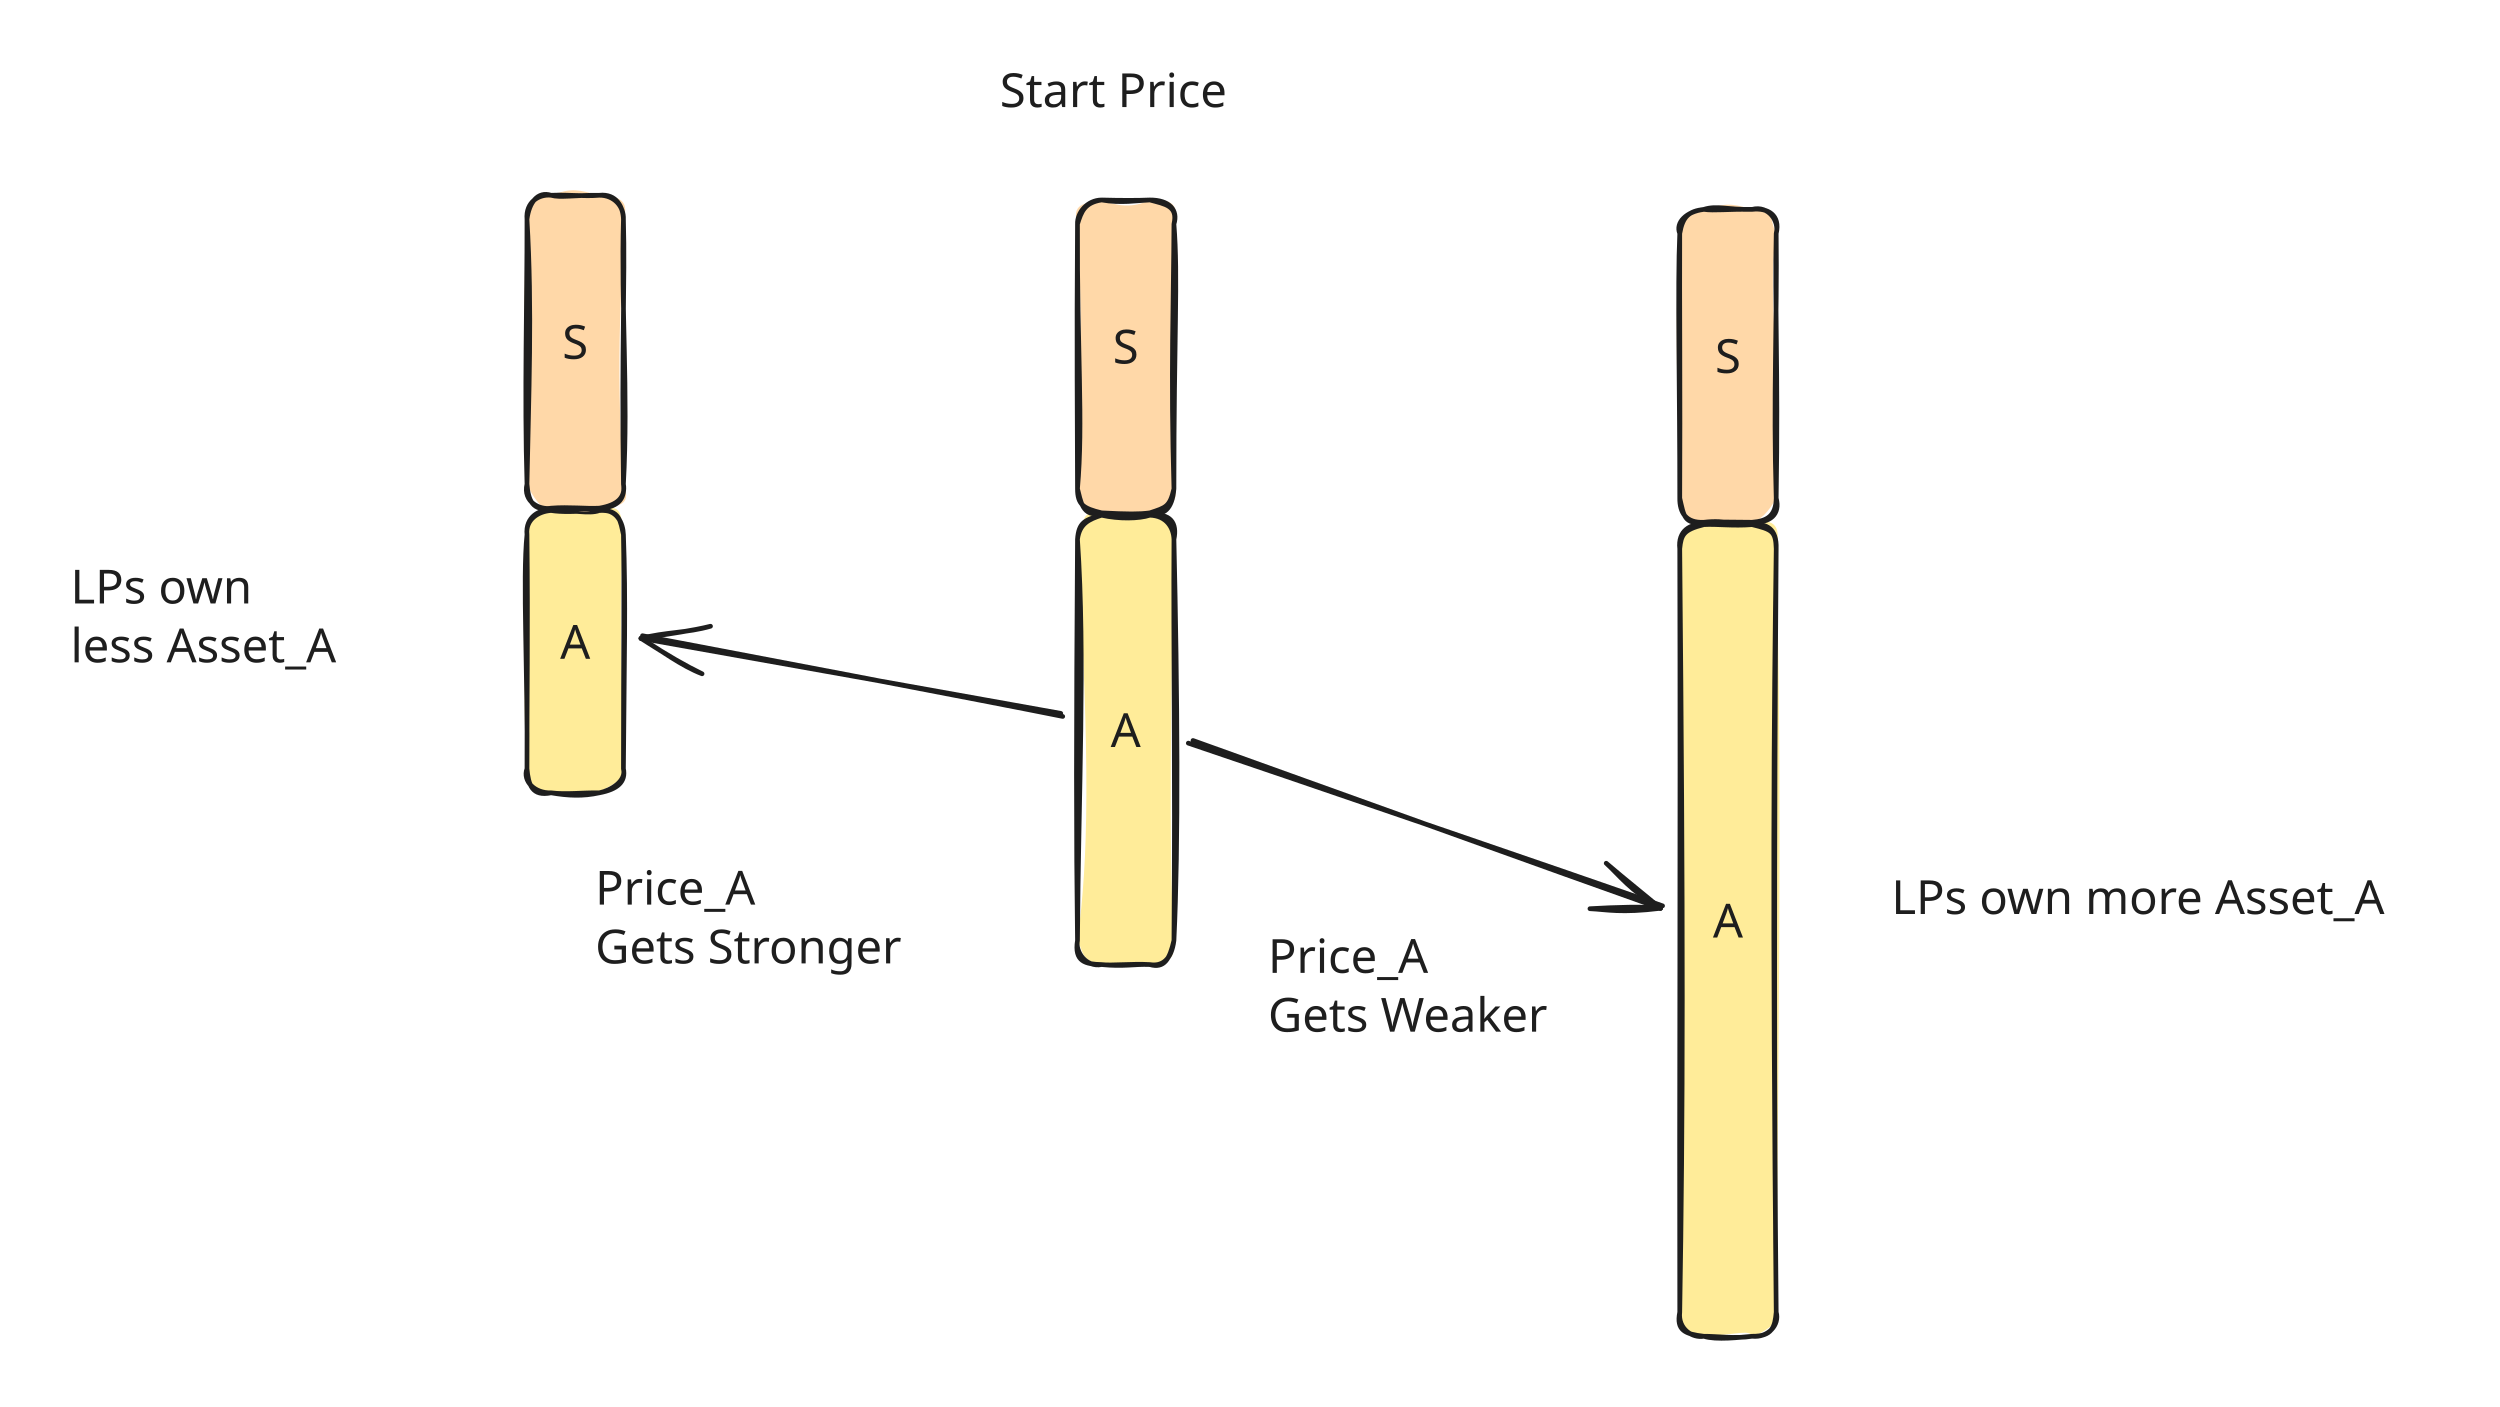
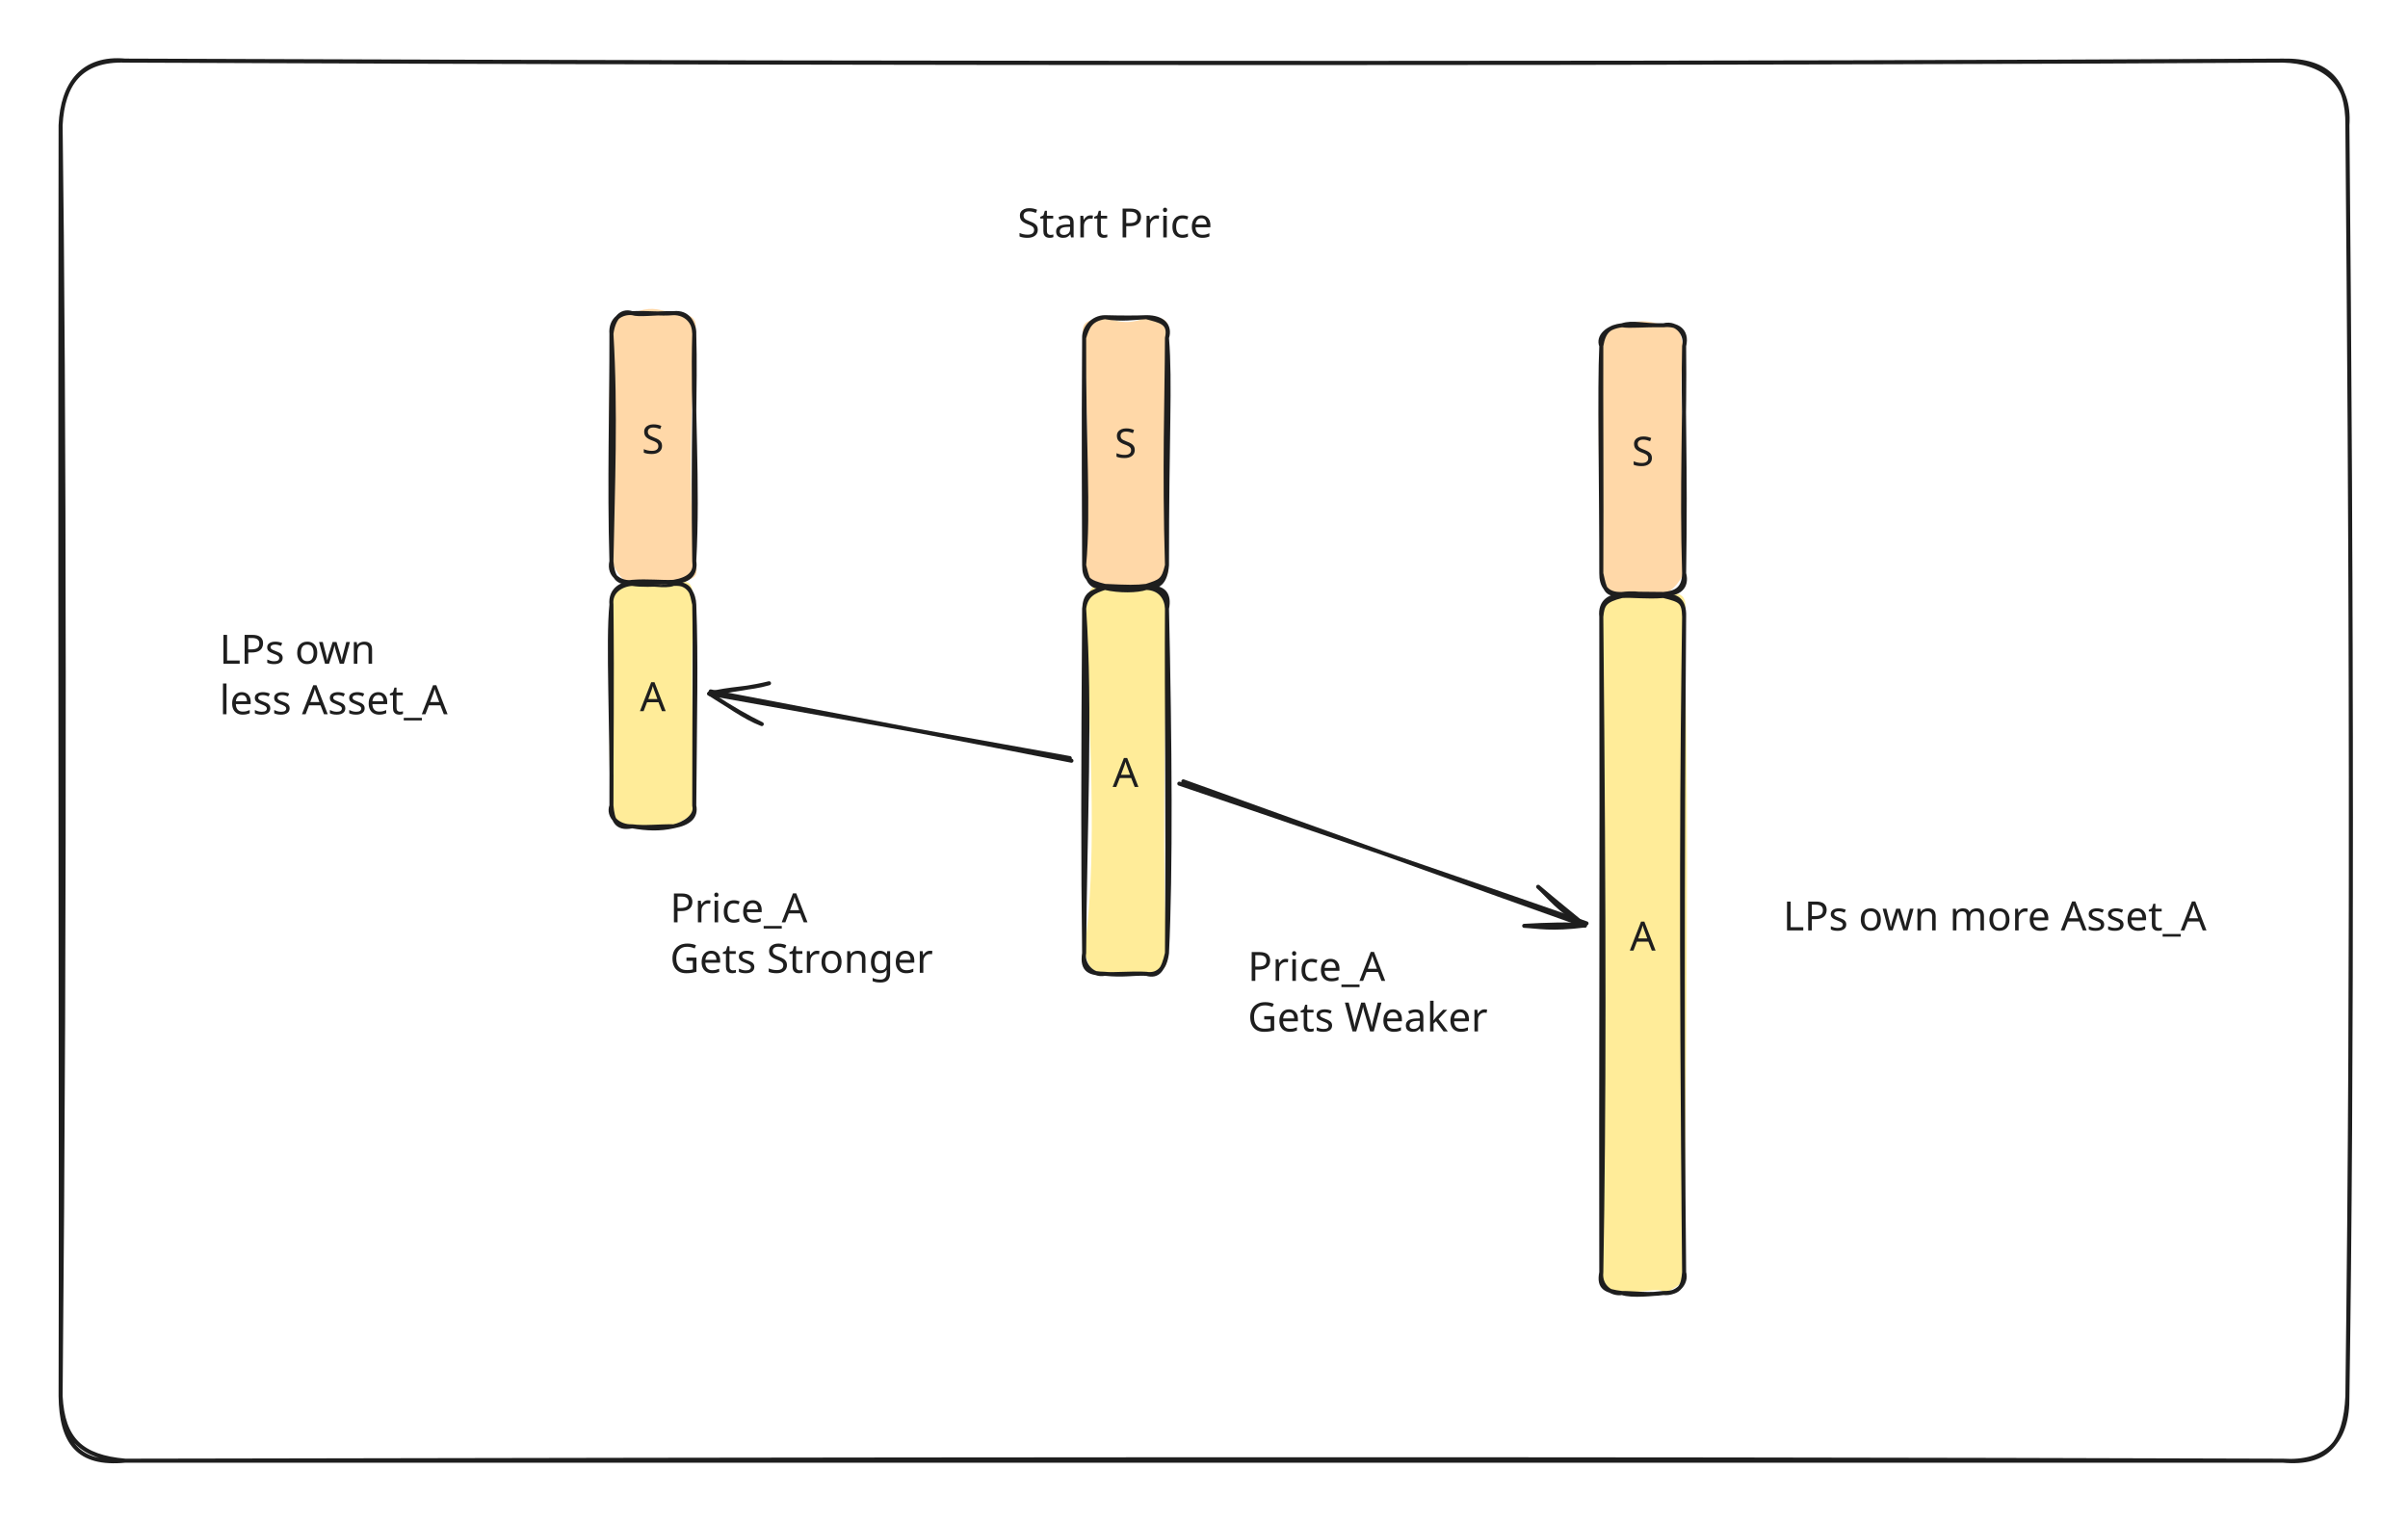
- <svg xmlns="http://www.w3.org/2000/svg" version="1.1" viewBox="0 0 1062.66 598" width="2125.32" height="1196">
+ <svg xmlns="http://www.w3.org/2000/svg" version="1.1" viewBox="0 0 1192 753" width="2384" height="1506">
  
-   eyJ2ZXJzaW9uIjoiMSIsImVuY29kaW5nIjoiYnN0cmluZyIsImNvbXByZXNzZWQiOnRydWUsImVuY29kZWQiOiJ4nOVcXGlX4khcdTAwMTf+7q/gMF+7mdqX/lx1MDAwNiqu7YZCy7xzPJFcdTAwMDSIhFx1MDAwNENYdE7/96lEJWFJXGJcblx1MDAxMt+xz+mGqkrqVtV97nOXsv/ZyeXy3lPPyP/I5Y1xQ7NM3dVG+W9++9Bw+6Zjqy5cdTAwMTR87ztcdTAwMDO3XHUwMDExjGx7Xq//488/tV6v0DK9e8fpXHUwMDE0XHUwMDFhTvflMcMyuobt9dXAv9T3XFzun+DvyESu0fA0u2VcdTAwMTnBXHUwMDAzQVc4XHUwMDE3pnS29cyxg3khoEIygNBkgNnfU9N5hq56m5rVN8JcdTAwMWW/KU9cdTAwMDb35/jkXHUwMDE5n5x656fPfP/8Zvj8XHUwMDE4zto0LaviPVmBVH1HLT7s63uu0zFqpu6133Yg0lx1MDAxZfeU61xmWm3b6Purh5NWp6c1TO8pWFx1MDAwMpi0vmzBj1xc2DJW3zhnXHUwMDA1wqWUlCNOsVxm3+I/j8WsJLuO5bi+JH9Aw/9cdTAwMTPKcq81Oi0lkK2HY5pNoyFlOGb0uj5cdTAwMTJO0zbMVtvzZZWwXHUwMDAwoj84nNpcYrZcdTAwMWNSKlxiJUSwSY8/Ye9IXHUwMDBmTv/vcKNdrWtcdTAwMWP5j9hcdTAwMDPLiu6Wrb/u1puWhHqCX1t+hyvyx+/P6ldUx6b0zDPG3mSpXHUwMDExrcBo0K/+XHUwMDFh1jpP9HZfO209XHUwMDFluqaTn4z7/W3xa19cdTAwMWU+2H3o7Zdardvd8uBcdTAwMDLtXHUwMDFixVx1MDAxYoG16Vne5tdcXNdcdTAwMTmlfe/pXds6r1xm71x1MDAwNrp1YdHHvcNxafgr3XtfP4XbPejp2lx1MDAwYiggR5RDXHUwMDA0OIziyjLtzuxZWE6jXHUwMDEz4mgnXCLwXHUwMDFjfqf2NWomXCLKOVx1MDAwM11cdTAwMDRcYlx1MDAxMFx1MDAxOCNcdFJjd/EpZVx1MDAxYrtcdTAwMTJcdTAwMTRcYlxmsCtcYqeSTmGXMLpcdTAwMTHsQlxcgP6kUlxiSqlcdTAwMDSRU5hgXHUwMDE50TnsXG5AMCCIrVx1MDAwMbtTXHUwMDFkcyBN0ktcbolEK+hlKJVje1x1MDAxNfP5RbemWsta17Seps4wUFi1hcX8VFPRMlu+3uZcdTAwMWJKVMOdUmnPVGQ4XHUwMDE50DV1PUpXXHI1j2bahnuUhmZcdTAwMWPXbJm2Zl3Pi6FWbFx1MDAxY05cZm4hckz3Wt/we4OjSoRjMp3yWExCJJTGXGJE02Py3Fx1MDAxZe+eNqvV9k3vznos7nmjzm3WMZnIp4iIXHUwMDBmYlJcdTAwMTeaSMmnXHUwMDE4L+FTziREMHJcdTAwMWVfgU31vSaqXjSNyrByR4xjXGbvXHUwMDFlru3V2Mm3XHUwMDAyOIqJjbBcdTAwMTOKdywlZVxmMLmCZ7l41dlGgmIn4fNcdTAwMDRcdTAwMTVcdTAwMDArMp52LMFmXHUwMDFjS4hcbpBcdTAwMDbkRDhRyr1cdTAwMDBcdTAwMTdcdTAwMGK4iXPCiJDgP8RNlVxycdNcdTAwMTKTPctNlfVyU1x1MDAxY1x1MDAxOFx047FgJFhiwlx1MDAwME9PS1f68dGTMWrSyzqy6/Vyh1x1MDAxZsvDjIOR4Fx1MDAwNFqCXHUwMDExc/hcdTAwMWU0XHUwMDFh0mhcdTAwMTjNXHUwMDA1aFS+ovBnVSqOXHTkMjyFJDgq44BcdTAwMDWg23VcdTAwMTWV0ZLy8+Doaa6Xu3DNhlx1MDAxMVx1MDAwM0zLaHpcdLD0nF5cdTAwMWMmp4SeXHUwMDAz4KKJN+4mXHUwMDEyXHUwMDEyXHUwMDFmumHIXHUwMDE4gqGftFxmjdV672RQat906869bj85bvNcdTAwMDa2s41GXGIwmoLjNDdG8lx1MDAxYptOumAyXHUwMDA3P6RcdTAwMTRfIFx1MDAxNiHor+BcdTAwMTZcdTAwMWWLcn08PD9cdTAwMWH17+uXg/Fl+SfSLz8hyZLC3WRcdTAwMDKIVSzJu1x1MDAxOFx1MDAwZUf4a1x1MDAwNlGcS4pcdTAwMTim6SG1eDMzXHUwMDBlKcJcdTAwMTKSIZRsXHUwMDA2U+9Lhvg2jlLA1lx1MDAwMLH3XHUwMDEzXHUwMDFjQ/9cdTAwMGa5kCXWf5u5XHUwMDEwgkksyUE/i81cdTAwMDVLXHUwMDFmXHUwMDAxQuOqZFmM8V+tmvk8Ktno5KaWdUwm0Vx1MDAxY6JcdTAwMWZcclx1MDAwMdeZXHUwMDBiQSpcXPSzk1+rtPD4sN+9qpRrXuewg1qj43PLPcIrstOKZuBd7IREbPzFmKAqOpDp2WnxojOOXHUwMDA0xU5cdMmQXHKR03uSISpcdTAwMTZW4SGFa8hcbn5cdTAwMTVu2lQuZInJ3nAuJJmbKJxtfVx1MDAwMySRmFx1MDAwMlxiSXpqqlZxsfFcXFx1MDAwND91u+RekO+1m5o4yzYgKUGJZW8wI8lcdTAwMDbL3lxiLCt7Iz9drFx1MDAxY8zQnfhcbtzkntpPfFxcrcPGnj086nVrXHUwMDE34KT+XHUwMDFmKk9HlWiuXHUwMDAwXHUwMDAwXGJcdTAwMDWCSZJcdTAwMWFji3cz21x1MDAxOKNJXHUwMDExXHUwMDE5QbyQqVx1MDAwMrWKkilEXHUwMDFjbbdcYsB4hKa/bFCWTFxi21xyymLLcoJcdTAwMDBcdTAwMDXLVYjvklxcX45cdTAwMWY6qH1Yxlx1MDAwZj87+5w9XHUwMDBmMp4nSSY+9OE0yTpjMkiAQoR/5etrXHUwMDExX1x1MDAxOVbRlXjeu75cdTAwMDS3uPI01mrnw1x1MDAxNSvU+FOCMlx1MDAxOVx1MDAwYlx1MDAwNSxcdMcgolxyS/lp4aKzXHJcdTAwMDWaXHUwMDE4k23GXHUwMDA1fF+BXHUwMDFhIOqrRCRI3lx1MDAwNjetqJTZXGbKltjsXHJcdTAwMDdlL87qXCJvMdZZpIBcdTAwMTNM6Fxu9enkckYmsShQaONcdTAwMDPvkMuZuVeCn+dqdr+nuUpX5iGIwFx1MDAwMtBFtvdccnRcdTAwMTJKXHUwMDBlXHTnXHUwMDFiYVx1MDAxZrScfdZZU4pspuZ6JdPWTbs1LdjrRfo0V1xmXHUwMDAz9DZcdTAwMDa+lN9V9Mo5YJRcIqJsJqBcdTAwMDSIyLCW1lODWIFcItWnXFx+5WBcdTAwMDCJOZ1bvWHry6VKTvbPSFx1MDAwNVSQJ4U/r3/PTXA6J1x1MDAxNp/yhFx1MDAwMEPzYlla39t1ul3TU/t/4Zi2N7vPwYZcdTAwMTZ9WLdccm1OXHTUsqJ9s/jv+W+cdjXCT7lcdTAwMTAjwZfJ57+/LVx1MDAxY1x1MDAxZNFr/4dHXHUwMDFl2In+u7ptYrONk0BcdTAwMTZCoEK8XHUwMDE1XFzm5MA+k7ZJqc+0bWJcdTAwMWa6xJlomyBcdTAwMGbfXHUwMDFkKdLP2iZcdTAwMDUnNZLhLJqmVZMrXHUwMDFiM03KXHUwMDA2+HeOJFx1MDAxMkRcYkgxY1x1MDAxMXykN1x1MDAwMeksU2LEO22ZIOdcZlx1MDAwMmWakLLilFxuvECqpfbyK1x1MDAxOabvXHUwMDExrVx1MDAwZb5jsqJpilx1MDAwYmEojzVN6ui5gKvUlSq0Mrq/l0533Dq6Prd10jiwSbZNk6A8IZqnocKv91pcdTAwMWbiXHUwMDA1zPyQXekxppCGhzCxWXTen1wiypeCXHUwMDEykW3eevDv2NKwXHUwMDE2uekgJrhXd1fM5f5nXHUwMDFmXHUwMDE4Xj9XM7RONHj5jFx1MDAxYn7LZEhcdTAwMTXWXHUwMDEw/C58Mlx1MDAxNItPqk5cdTAwMDIzgtPj01x1MDAxZFx1MDAxY5yh8tAt6drJw/F4r/jLatJs41OpXFxcdTAwMTI+8cduQMTik4CCRL5cdTAwMDOsXHUwMDE4hOPoXHUwMDFlJ+FcdTAwMTNh7IdcdTAwMTVbxieF8vNcdTAwMTLgb9h4hUZFXHUwMDFkgt3aXHUwMDE2QGOF2ChCOZ5tndzMkFx1MDAxNCqfiaVPXHUwMDAyXl5Vupdl7bRetM5cdTAwMGXYsYar971Rtlx1MDAxMYqJmHFcdTAwMDGnfX1AZkRZXHUwMDEzRDEpMOznXHUwMDAxsZCMXGJcdTAwMTJOk1x1MDAwMFFMKJqKtrZcdTAwMDBQLFlkjzZcctDTi37OXHUwMDE52VxuXHUwMDFillx1MDAxMjxX7Pdccu8urmy1IXwuk2GT8OQk9p6GoExZd0bT15DFoHlccsfeXHUwMDE5vrmrli5u99iBi7J+hVx1MDAxMKKEK4RcdTAwMTR/rFxcXHUwMDE1h06ERIH5XHUwMDBlLvZ/XHUwMDE1QVx1MDAwNWBcdTAwMGJcYnThr5FcdTAwMDFcdTAwMTX/gnX891x1MDAwNFx1MDAxZsAnjN4r/ix8dlx1MDAxZNfYLjpcdTAwMTdLsFLOfuc1gs1rvV7FU/uaf1x1MDAwYvjVQZr66+aE0uSHpjEqJWd4dl4x76PLXGLyLb93fv9cdTAwMGKcXHUwMDEwXHUwMDE2XSJ9
+   eyJ2ZXJzaW9uIjoiMSIsImVuY29kaW5nIjoiYnN0cmluZyIsImNvbXByZXNzZWQiOnRydWUsImVuY29kZWQiOiJ4nOVcXGlX4khcdTAwMTf+7q/gMF+7mdqX/oatuK8otM47x1x1MDAxM0mASEgwhEXn9H+fSlSSXHUwMDAwXHSgROI79jk2qVRSt6ruc5+7XHUwMDE0/rNVKFx1MDAxNL2nnlH8UShcdTAwMWHjhmaZuquNit/89qHh9k3HVrdQcN13XHUwMDA2biPo2fa8Xv/Hn39qvV6pZXr3jtMpNZzuy2OGZXRcctvrq45/qetC4Z/gd2Qg12h4mt2yjOCB4FY4XHUwMDE2pnS69dSxg3EhoEIygNCkg9nfUcN5hq7uNjWrb4R3/KZcIlx1MDAxOdyf4aNnfHTsnVx1MDAxZD/z3bPr4fNjOGrTtKyq92RcdTAwMDVS9Vx1MDAxZDX58F7fc52OUTd1r/22XHUwMDAykfakp1xcZ9Bq20bfnz2ctDo9rWF6T8FcdTAwMTTApPVlXHR+XHUwMDE0wpaxuuKclVxil1JSjjjFMnyL/zxcdTAwMTbTkvx0LMf1JflcdTAwMDNcdTAwMWH+v1CWe63RaSmBbD3s02xcdTAwMWFccinDPqPX+ZFwmLZhttqeL6uEJVx1MDAxMP3B4dBGsOSQUkEoIYJN7vhcdTAwMDP2XHUwMDBl9GD3/1x1MDAwZVx1MDAxN9rVusaB/4g9sKzoatn662q9aUmoJ/i15Xc4I7//7rR+RXUspmeeMfYmU41oXHUwMDA1RoN+7dew3nmiN7vacetx3zWd4qTf72/zX/vy8N7Ph97udqt187MyOEe7RvlaYC0+ytv4mus6o2Xfe3zXts6qw7uBbp1b9HFnf7w9/LXce18/hcs96OnaXHUwMDBiKCBHlENcdTAwMDQ4jOLKMu3O9F5YTqNcdTAwMTPiaCtcIvBcZn5j61x1MDAxYTVcdTAwMTNcdTAwMTHlnIIuXHUwMDAyXHUwMDA0XGKMkVx1MDAwNEtjd/4u5Vx1MDAxYrtcdTAwMTKUXGJcZrArXGKnksawS1x1MDAxOM1cdTAwMDS7XHUwMDEwl6A/qFx1MDAxNIJSKkFkXHUwMDE3JlhGdFx1MDAwNrtcdTAwMDJcdTAwMTBcZlxiYmvAbuzGXGZI0/SSQlwi0Vxuelx1MDAxOUrl2F7VfH7RrVhrReua1lNsXHUwMDBmXHUwMDAzhVVLWC7GmsqW2fL1tthQolx1MDAxYW5MpT1TkeGkQ9fU9ShdNdQ4mmlcdTAwMWLuwTI047hmy7Q162pWXGY1Y2N/YnBLkW261/qGfzfYqlQ4ptMpT8QkREJpjEB0eUye2eOfx81arX3du7NcdTAwMWXLO96oc5N3TKbyKVwi4oOY1IUmluRTjFx1MDAxN/ApZ1x1MDAxMlwiXHUwMDE42Y+vwKb6Tlx1MDAxM9XOm0Z1WL0jxiGGd1x1MDAwZlf2auzkW1x1MDAwMVx1MDAxY8VEJuyEklx1MDAxZEtJXHUwMDE5XHUwMDAzTK7gWc6fdb6RoNhJ+DxBXHUwMDA1wIqM444lyMaxhKhcdTAwMDRpQE6EXHUwMDEzpdxzcDGHmzgnjFxiXHT+Q9xUzYibXHUwMDE2mOxpbqqul5uSwEhcdTAwMThPXHUwMDA0I8FcdTAwMTJcdTAwMTNcdTAwMDb48rR0qVx1MDAxZlx1MDAxZTxcdTAwMTmjJr24RfbtbaXDXHUwMDBm5X7OwUhwXG4twYg5fFx1MDAwZlx1MDAxYVxyaTSM5lx1MDAxYzQqX1H4oypcdTAwMTXHXHUwMDA0clx1MDAxOe5CXHUwMDFhXHUwMDFjlXHAXHUwMDAy0M26ispoSfl5cPQ01yucu2bDSFx1MDAwMKZlNL1cdTAwMTRYek4vXHSTMaFnXHUwMDAwOG/gzN1EQpJDN1xmXHUwMDE5QzD0k1x1MDAxNqGxdts7XHUwMDFhbLevu7fOvW4/OW7zXHUwMDFhtvONRlxiMIrBMc6NkfxG1klcdTAwMTdMZuCHlOJcdTAwMGLEXCJcdTAwMDT9XHUwMDE13MJDUblcdTAwMWRcdTAwMGbPXHUwMDBlRv3724vB+KJygvSLT0iyLOFuMlx1MDAwMcQqluRdXGaHI/w1hSjOJUVcZtPlITV/MXNcdTAwMGUpwlKSIZRkg6n3JUN8XHUwMDFiRylga4DY+1x0jqH/h1xcyFx1MDAwMuu/yVxcXGLBJJHkoJ/F5oItXHUwMDFmXHUwMDAxQuNy27JcdTAwMTjjv1p183m0baOj63reMZlGc4h+NFx1MDAwNFxcZy5cdTAwMDSpcNHPTn6t0sLjw273slqpe539XHUwMDBlao1cdTAwMGXPLPdcdTAwMDCvyE4rmoF3sVx1MDAxM1x1MDAxMonxXHUwMDE3Y4Kq6EAuz07zJ51zJCh2SkmGZERO70mGqFhYhYdcdTAwMTSuISv4Vbgpq1xcyFx1MDAwMpOdcS4knZsonG59XHUwMDAzJJGYXHUwMDAyXGLJ8tRUq+Fy47lcZk50e9s9J9/r13Vxmm9AUoJSy95gSpJcZsveXGIsKnsjP12sXHUwMDFjzNCd+Fxu3ORcdTAwMWXbT3xcXLuFjVx1MDAxZHt40OvWz8HR7X+oPFx1MDAxZFWimVx1MDAwMlx1MDAwMCBcdTAwMTRcYibJ0lx1MDAxOJu/mvnGXHUwMDE4TYvIXGLipVxcXHUwMDE1qFWUTCHiaLNFXHUwMDAwxiM0/WWDsnRC2GxQlliWXHUwMDEzXHUwMDA0KFiuQnxcdTAwMTfk6mL80EHt/Vxufjjp7HL2PMh5niSd+NCH0yTrjMkgXHUwMDAxXG5cdTAwMTH+ka+vRXxcdTAwMTVYQ5fieefqXHUwMDAy3ODq01irn1xyV6xQ409cdMpkXCJcdTAwMTSwJFx1MDAxY4OINizkp7mTzjdcdTAwMTRoakyWjVx1MDAwYvi+XHUwMDAyNUDUV4lIkLxcdG5aUSnzXHUwMDE5lC2w2Vx1MDAxOVx1MDAwN2Uvzuo8bzHRWaSAXHUwMDEzTOhcbvXp9HJGLrEoUGjjXHUwMDAz75DLqbFXgp/nana/p7lKV2YhiMBcdTAwMWPQRZb3XHJ0XHUwMDEySlx1MDAwZVx055mwXHUwMDBmWsw+66wpRVx1MDAxNlNzvW3T1k27XHUwMDE1XHUwMDE37PUg/TJHXGZcdTAwMDP0Nlx1MDAwNr6U31X0yjlglFwiomwmoFx1MDAwNIhIt5bWU51YiVwidU+5/MrBXHUwMDAwXHUwMDEyczoze8PWXHUwMDE3S5We7J+SXG6oIE9cbn9cXP+cm+B0RixcdTAwMWXzhFx1MDAwMEOzYlla3/vpdLump9b/3DFtb3qdg1x1MDAwNS37sG5cdTAwMWLajFx1MDAxMqhpRe9N47/nvzHuaoSfXG4hRoKLyee/v83tXHUwMDFk0Wv/h0dcdTAwMWXYiv6/um1i042TQFx1MDAxNkKgQrxcdTAwMTVcXOb0wD6XtkmpT9w2sVx1MDAwZlx1MDAxZOJMtU2Qh++OXHUwMDE06adtk4KT6slwXHUwMDFlTdOqyZXMTJOyXHUwMDAx/pkjiVx1MDAwNFx1MDAxMVx1MDAwMlLMWFx1MDAwNFx1MDAxZsubgOUsU2rEXHUwMDFit0yQc1x1MDAwNoEyTUhZcUpcdTAwMDWeI9VCe/mVXGbT94hWXHUwMDA315isaJqSQlx1MDAxOMpcdTAwMTNNk9p6LuAqdaUqrY7u76XTXHUwMDFkt1x1MDAwZa7ObJ009mySb9MkKE+J5mmo8Os91od4XHQzP2RXeowppOEmTGxcdTAwMTad9aeI8qWgRGSTp1x1MDAxZfwztjSsRWZcdTAwMWTEXHUwMDA05+ruyoXC/+w9w+tcdTAwMTfqhtaJXHUwMDA2L59xwm+RXGZLhTVcdTAwMDS/XHUwMDBin1xmJeKTqp3AjODl8elcdTAwMGX2TlFl6G7r2tHD4Xin/Mtq0nzjU6lcXFx1MDAxYT7xx05AJOKTgJJEvlx1MDAwM6xcdTAwMTiE4+hcdTAwMWGn4Vx1MDAxM2Hsh1x1MDAxNVx1MDAxYsYnhfLzXHUwMDEy4G/YeIVGVW2C3dpcdTAwMTRAXHUwMDEzhchcdTAwMTShXHUwMDFjT7dOTmZIXG6Vz8SWT1x1MDAwMl5cXFa7XHUwMDE3XHUwMDE17fi2bJ3usUNcctfue6N8I1x1MDAxNFx1MDAxMzHlXHUwMDAyxn19QKZEWVx1MDAxM0QxKTHs51x1MDAwMbGQjFxiXHUwMDEyXHUwMDBlk1x1MDAwMlFMKIpFW1x1MDAxYlx1MDAwMCiWLLJGWVx1MDAwM/T4vF9wRrbChqVcdTAwMDQvlPt9w7tLKltlhM9FMmRcdE9OXHUwMDEyz2lcYsqUdWd0+Vx1MDAxYbJcdTAwMTg0r+DYO8XXd7Xt85tcdTAwMWS256K8XHUwMDFmIYQo5VxiIcVcdTAwMWYrVyWhXHUwMDEzIVFivoOL/a9cIqhcdTAwMDBsXHUwMDBlgc79XHUwMDFhXHUwMDE5UPEvWMefJ/hcdTAwMDA+YfRcXPFn4bPruMZm0TlfgszryTTxYKPwM6JErECfvf1D53n35G5356Z9ObL3mlx1MDAxZT85zDc+XHUwMDExkyVcdTAwMDH8b3hRKqifqYhcdTAwMDFU6eNHXHUwMDAwmp4qg3jOwVx1MDAwZSZnyshSXHUwMDEyxrCgayievauKnIRWXHUwMDAxMEdQRaQroPVFUbdeUy1FrdereuqVXHUwMDEz0dTUTP1cdTAwMTXF4WuKQ9NcdTAwMThtp6/v1utcdTAwMWN8NTOCuf7e+v0vmHy/eCJ9
  <defs>
    <style class="style-fonts">
      @font-face {
        font-family: "Virgil";
        src: url("https://unpkg.com/@excalidraw/excalidraw@undefined/dist/excalidraw-assets/Virgil.woff2");
      }
      @font-face {
        font-family: "Cascadia";
        src: url("https://unpkg.com/@excalidraw/excalidraw@undefined/dist/excalidraw-assets/Cascadia.woff2");
      }
      @font-face {
        font-family: "Assistant";
        src: url("https://unpkg.com/@excalidraw/excalidraw@undefined/dist/excalidraw-assets/Assistant-Regular.woff2");
      }
    </style>
  </defs>
-   <rect x="0" y="0" width="1062.66" height="598" fill="transparent" />
-   <g stroke-linecap="round" transform="translate(458 219) rotate(0 20.5 95.5)">
+   <rect x="0" y="0" width="1192" height="753" fill="transparent" />
+   <g stroke-linecap="round" transform="translate(536.67 291) rotate(0 20.5 95.5)">
    <path d="M10.25 0 C14.1 -1.58, 21.98 2.53, 30.75 0 C37.95 3.37, 41.49 2.99, 41 10.25 C39.89 73.35, 38.59 143.69, 41 180.75 C40.88 188.93, 40.73 188.74, 30.75 191 C22.59 190.31, 22.46 192.88, 10.25 191 C1.28 189.44, 2.72 185.68, 0 180.75 C4.69 145.36, 5.39 107.95, 0 10.25 C3.58 4.81, 0.21 -3.4, 10.25 0" stroke="none" stroke-width="0" fill="#ffec99" />
    <path d="M10.25 0 C17.57 1.67, 26.22 1.51, 30.75 0 M10.25 0 C17.23 -0.78, 22.94 -0.07, 30.75 0 M30.75 0 C37.81 0.21, 40.81 5.22, 41 10.25 M30.75 0 C39.65 -1.06, 42.45 3.36, 41 10.25 M41 10.25 C42.5 76.57, 42.97 140.13, 41 180.75 M41 10.25 C40.72 56.76, 41.6 104.32, 41 180.75 M41 180.75 C39.19 188.67, 36.91 192.79, 30.75 191 M41 180.75 C39.94 189.17, 35.83 191.84, 30.75 191 M30.75 191 C23.92 190.73, 19.75 191.95, 10.25 191 M30.75 191 C23.28 190.55, 14.34 191.54, 10.25 191 M10.25 191 C3.71 192.26, -1 185.7, 0 180.75 M10.25 191 C3.44 190.84, -1.46 189.88, 0 180.75 M0 180.75 C0.39 118.49, 3.4 60.31, 0 10.25 M0 180.75 C-0.59 136.13, -0.56 94.14, 0 10.25 M0 10.25 C0.52 2.93, 3.23 1.98, 10.25 0 M0 10.25 C0.85 3.49, 5.01 1.7, 10.25 0" stroke="#1e1e1e" stroke-width="2" fill="none" />
  </g>
-   <g transform="translate(471.94 302) rotate(0 6.56 12.5)">
+   <g transform="translate(550.61 374) rotate(0 6.56 12.5)">
    <text x="6.56" y="0" font-family="Virgil, Segoe UI Emoji" font-size="20px" fill="#1e1e1e" text-anchor="middle" style="white-space: pre;" direction="ltr" dominant-baseline="text-before-edge">A</text>
  </g>
-   <g stroke-linecap="round" transform="translate(458 85) rotate(0 20.5 66.5)">
+   <g stroke-linecap="round" transform="translate(536.67 157) rotate(0 20.5 66.5)">
    <path d="M10.25 0 C17.03 2.75, 23.61 3.52, 30.75 0 C38.07 -0.42, 44.06 0.65, 41 10.25 C41.65 49.69, 41.58 86.09, 41 122.75 C44.15 127.32, 36.65 134.23, 30.75 133 C28.1 134.92, 17.41 131.38, 10.25 133 C6.14 131.1, -3.28 127.46, 0 122.75 C1.97 82.28, 1.96 46.38, 0 10.25 C-3.2 0.01, 5.83 1.72, 10.25 0" stroke="none" stroke-width="0" fill="#ffd8a8" />
    <path d="M10.25 0 C18.62 1.46, 25.17 0.22, 30.75 0 M10.25 0 C18.44 0.22, 25.72 0.23, 30.75 0 M30.75 0 C37.39 1.8, 42.8 2.49, 41 10.25 M30.75 0 C39.03 -0.06, 42.89 4.28, 41 10.25 M41 10.25 C42.81 33.29, 40.97 57.31, 41 122.75 M41 10.25 C40.87 42.25, 39.57 73.76, 41 122.75 M41 122.75 C40.32 131.38, 36.66 134.38, 30.75 133 M41 122.75 C39.24 130.42, 37.65 130.73, 30.75 133 M30.75 133 C26.77 134, 21.92 134.27, 10.25 133 M30.75 133 C25.94 133.62, 21.45 133.57, 10.25 133 M10.25 133 C2.41 131.11, 0.02 129.45, 0 122.75 M10.25 133 C1.95 135.3, 1.3 127.48, 0 122.75 M0 122.75 C2.5 94.33, -0.22 65.07, 0 10.25 M0 122.75 C-0.05 94, -0.38 63.64, 0 10.25 M0 10.25 C-0.19 5.4, 4.16 0.07, 10.25 0 M0 10.25 C1.59 5.12, 2.94 1.11, 10.25 0" stroke="#1e1e1e" stroke-width="2" fill="none" />
  </g>
-   <g transform="translate(472.42 139) rotate(0 6.08 12.5)">
+   <g transform="translate(551.09 211) rotate(0 6.08 12.5)">
    <text x="6.08" y="0" font-family="Virgil, Segoe UI Emoji" font-size="20px" fill="#1e1e1e" text-anchor="middle" style="white-space: pre;" direction="ltr" dominant-baseline="text-before-edge">S</text>
  </g>
-   <g transform="translate(425 30) rotate(0 56.94 12.5)">
+   <g transform="translate(503.67 102) rotate(0 56.94 12.5)">
    <text x="0" y="0" font-family="Virgil, Segoe UI Emoji" font-size="20px" fill="#1e1e1e" text-anchor="start" style="white-space: pre;" direction="ltr" dominant-baseline="text-before-edge">Start Price</text>
  </g>
-   <g stroke-linecap="round" transform="translate(714 223) rotate(0 20.5 172.5)">
+   <g stroke-linecap="round" transform="translate(792.67 295) rotate(0 20.5 172.5)">
    <path d="M10.25 0 C18.59 -1.83, 24.94 -2.16, 30.75 0 C39.06 -3.27, 43.5 -0.16, 41 10.25 C43.02 87.47, 42.75 158.89, 41 334.75 C43.96 338.63, 34.19 344.27, 30.75 345 C29.81 342.08, 24.65 344.18, 10.25 345 C1.21 344.04, 0.68 342.18, 0 334.75 C0.26 213.89, -1.03 96.6, 0 10.25 C-1.17 1.96, 1.67 0.81, 10.25 0" stroke="none" stroke-width="0" fill="#ffec99" />
    <path d="M10.25 0 C13.46 -0.73, 20.36 -1.74, 30.75 0 M10.25 0 C16.01 -0.33, 22.42 0.66, 30.75 0 M30.75 0 C36.76 -0.52, 41.32 1.57, 41 10.25 M30.75 0 C39.19 2.11, 40.78 2.67, 41 10.25 M41 10.25 C40.09 133.42, 40.17 259.12, 41 334.75 M41 10.25 C39.99 83.87, 39.33 158.91, 41 334.75 M41 334.75 C42.57 340.19, 37.49 345.73, 30.75 345 M41 334.75 C40.45 341, 39.39 345.08, 30.75 345 M30.75 345 C25.85 345.43, 15.37 346.71, 10.25 345 M30.75 345 C23.69 346.13, 15.53 344.93, 10.25 345 M10.25 345 C2.26 344.06, -1.56 342.55, 0 334.75 M10.25 345 C5.46 345.88, -0.8 341.98, 0 334.75 M0 334.75 C-0.23 239.69, 0.34 142.51, 0 10.25 M0 334.75 C1.41 252.03, 1.49 169.85, 0 10.25 M0 10.25 C-0.89 2.53, 4.68 -0.5, 10.25 0 M0 10.25 C0.6 4.31, 1.51 2.19, 10.25 0" stroke="#1e1e1e" stroke-width="2" fill="none" />
  </g>
-   <g transform="translate(727.94 383) rotate(0 6.56 12.5)">
+   <g transform="translate(806.61 455) rotate(0 6.56 12.5)">
    <text x="6.56" y="0" font-family="Virgil, Segoe UI Emoji" font-size="20px" fill="#1e1e1e" text-anchor="middle" style="white-space: pre;" direction="ltr" dominant-baseline="text-before-edge">A</text>
  </g>
-   <g stroke-linecap="round" transform="translate(714 89) rotate(0 20.5 66.5)">
+   <g stroke-linecap="round" transform="translate(792.67 161) rotate(0 20.5 66.5)">
    <path d="M10.25 0 C18.41 -2.21, 21.09 -3.06, 30.75 0 C40.08 -3.58, 38.49 6.6, 41 10.25 C37.1 34.83, 42.69 58.97, 41 122.75 C37.61 128.85, 34.29 132.05, 30.75 133 C28.26 132.12, 18.65 131.76, 10.25 133 C4.1 133.6, 2.46 130.69, 0 122.75 C-0.92 83.69, -2.39 40.33, 0 10.25 C-1.74 4.23, 4.36 0, 10.25 0" stroke="none" stroke-width="0" fill="#ffd8a8" />
    <path d="M10.25 0 C16.03 -1.79, 20.05 0.23, 30.75 0 M10.25 0 C14.71 0.64, 20.15 -0.17, 30.75 0 M30.75 0 C37.91 -1.85, 42.39 5.25, 41 10.25 M30.75 0 C37.36 -0.75, 42.88 2.34, 41 10.25 M41 10.25 C41.45 46.95, 39.69 79.61, 41 122.75 M41 10.25 C40.29 39.63, 41.91 67.1, 41 122.75 M41 122.75 C40.9 130.31, 37.11 132.49, 30.75 133 M41 122.75 C42.81 129.67, 38.4 133.33, 30.75 133 M30.75 133 C23.2 134.78, 20.37 131.78, 10.25 133 M30.75 133 C23.24 132.98, 14.87 132.73, 10.25 133 M10.25 133 C1.86 133.97, 1.77 130.35, 0 122.75 M10.25 133 C2.62 133.39, -0.07 128.85, 0 122.75 M0 122.75 C0.23 80.72, -0.14 36.11, 0 10.25 M0 122.75 C0.05 77.94, -1.03 32.53, 0 10.25 M0 10.25 C1.26 2.92, 3.94 0.77, 10.25 0 M0 10.25 C-1.9 5.61, 2.81 0.89, 10.25 0" stroke="#1e1e1e" stroke-width="2" fill="none" />
  </g>
-   <g transform="translate(728.42 143) rotate(0 6.08 12.5)">
+   <g transform="translate(807.09 215) rotate(0 6.08 12.5)">
    <text x="6.08" y="0" font-family="Virgil, Segoe UI Emoji" font-size="20px" fill="#1e1e1e" text-anchor="middle" style="white-space: pre;" direction="ltr" dominant-baseline="text-before-edge">S</text>
  </g>
-   <g stroke-linecap="round" transform="translate(224 217) rotate(0 20.5 60)">
+   <g stroke-linecap="round" transform="translate(302.67 289) rotate(0 20.5 60)">
    <path d="M10.25 0 C14.34 0.02, 24.15 -0.06, 30.75 0 C40.33 -3.27, 39.87 1.1, 41 10.25 C38.86 37.52, 40.35 67.5, 41 109.75 C41.43 115.82, 34.21 116.85, 30.75 120 C22.21 120.14, 14.42 123.16, 10.25 120 C0.51 123.29, 2.78 115.78, 0 109.75 C-2.59 74.34, 0.85 33.16, 0 10.25 C-1.16 2.31, 3.09 0.38, 10.25 0" stroke="none" stroke-width="0" fill="#ffec99" />
    <path d="M10.25 0 C18.95 -0.45, 26.34 1.67, 30.75 0 M10.25 0 C14.58 0.66, 19.55 0.58, 30.75 0 M30.75 0 C39.57 -0.48, 39.7 4.71, 41 10.25 M30.75 0 C38.25 -0.94, 40.86 5.48, 41 10.25 M41 10.25 C42.06 37.88, 41.32 63.84, 41 109.75 M41 10.25 C41.42 33.19, 41.01 57.55, 41 109.75 M41 109.75 C42.35 114.95, 35.68 119, 30.75 120 M41 109.75 C42.11 115.24, 38.6 118.52, 30.75 120 M30.75 120 C23.76 121.54, 17.56 121.25, 10.25 120 M30.75 120 C23.76 119.86, 16.59 120.81, 10.25 120 M10.25 120 C3.39 120.29, -1.97 115.02, 0 109.75 M10.25 120 C2.13 121.67, 0.63 116.62, 0 109.75 M0 109.75 C0.42 70.63, -1.93 28.81, 0 10.25 M0 109.75 C-0.06 81.23, 0.46 51.52, 0 10.25 M0 10.25 C-0.73 3.69, 5.06 0.29, 10.25 0 M0 10.25 C-0.75 2.6, 5.59 -0.63, 10.25 0" stroke="#1e1e1e" stroke-width="2" fill="none" />
  </g>
-   <g transform="translate(237.94 264.5) rotate(0 6.56 12.5)">
+   <g transform="translate(316.61 336.5) rotate(0 6.56 12.5)">
    <text x="6.56" y="0" font-family="Virgil, Segoe UI Emoji" font-size="20px" fill="#1e1e1e" text-anchor="middle" style="white-space: pre;" direction="ltr" dominant-baseline="text-before-edge">A</text>
  </g>
-   <g stroke-linecap="round" transform="translate(224 83) rotate(0 20.5 66.5)">
+   <g stroke-linecap="round" transform="translate(302.67 155) rotate(0 20.5 66.5)">
    <path d="M10.25 0 C19.26 -3.28, 21.65 -2.33, 30.75 0 C37.27 0.31, 44.09 1.12, 41 10.25 C40.98 37.85, 37.17 63.82, 41 122.75 C44.06 130.55, 41.15 132.35, 30.75 133 C21.82 136.58, 21.49 132.48, 10.25 133 C6.67 134.72, 2.22 127.85, 0 122.75 C-2.12 77.15, -1.29 34.14, 0 10.25 C0.31 2.72, 6.82 -1.32, 10.25 0" stroke="none" stroke-width="0" fill="#ffd8a8" />
    <path d="M10.25 0 C14.09 1.12, 19.71 -0.08, 30.75 0 M10.25 0 C18.36 -0.32, 23.84 0.57, 30.75 0 M30.75 0 C38.17 -0.81, 40.88 5.21, 41 10.25 M30.75 0 C36.96 -0.1, 41.26 4.69, 41 10.25 M41 10.25 C39.93 46.63, 43.1 84.21, 41 122.75 M41 10.25 C41.76 36.74, 40.13 64.36, 41 122.75 M41 122.75 C41.96 128.42, 38.47 131.71, 30.75 133 M41 122.75 C41.68 127.86, 39.83 132.73, 30.75 133 M30.75 133 C24.17 133.73, 15.63 133.37, 10.25 133 M30.75 133 C24.86 133.31, 18 132.38, 10.25 133 M10.25 133 C2.29 134.45, 0.55 129.61, 0 122.75 M10.25 133 C5.7 133.88, -1.84 130.51, 0 122.75 M0 122.75 C0.69 85.89, 2.29 48.47, 0 10.25 M0 122.75 C-1.13 84.49, 0.06 46.1, 0 10.25 M0 10.25 C-0.65 2.71, 5.3 -0.55, 10.25 0 M0 10.25 C0.9 3.07, 4.52 -1.83, 10.25 0" stroke="#1e1e1e" stroke-width="2" fill="none" />
  </g>
-   <g transform="translate(238.42 137) rotate(0 6.08 12.5)">
+   <g transform="translate(317.09 209) rotate(0 6.08 12.5)">
    <text x="6.08" y="0" font-family="Virgil, Segoe UI Emoji" font-size="20px" fill="#1e1e1e" text-anchor="middle" style="white-space: pre;" direction="ltr" dominant-baseline="text-before-edge">S</text>
  </g>
  <g stroke-linecap="round">
-     <g transform="translate(505.52 316) rotate(0 100.5 35)">
+     <g transform="translate(584.19 388) rotate(0 100.5 35)">
      <path d="M-0.41 -0.12 C33.23 11.21, 167.41 57.16, 201.17 69.04 M1.58 -1.24 C35.14 10.75, 166.91 58.3, 200.31 70.08" stroke="#1e1e1e" stroke-width="2" fill="none" />
    </g>
-     <g transform="translate(505.52 316) rotate(0 100.5 35)">
+     <g transform="translate(584.19 388) rotate(0 100.5 35)">
      <path d="M170.31 70.26 C177.46 70.6, 183.43 72.18, 200.31 70.08 M170.31 70.26 C181.4 69.64, 193.27 69.22, 200.31 70.08" stroke="#1e1e1e" stroke-width="2" fill="none" />
    </g>
-     <g transform="translate(505.52 316) rotate(0 100.5 35)">
+     <g transform="translate(584.19 388) rotate(0 100.5 35)">
      <path d="M177.22 50.93 C182.83 55.99, 187.11 62.31, 200.31 70.08 M177.22 50.93 C185.43 57.96, 194.56 65.2, 200.31 70.08" stroke="#1e1e1e" stroke-width="2" fill="none" />
    </g>
  </g>
  <mask />
  <g stroke-linecap="round">
-     <g transform="translate(450.52 305) rotate(0 -89 -17)">
+     <g transform="translate(529.19 377) rotate(0 -89 -17)">
      <path d="M1.2 -0.47 C-28.39 -6.46, -147.45 -29.1, -177.42 -34.77 M0.37 -1.77 C-29.34 -7.11, -148.05 -28.36, -178.06 -33.64" stroke="#1e1e1e" stroke-width="2" fill="none" />
    </g>
-     <g transform="translate(450.52 305) rotate(0 -89 -17)">
+     <g transform="translate(529.19 377) rotate(0 -89 -17)">
      <path d="M-148.51 -38.81 C-158.36 -35.94, -167.97 -36.35, -178.06 -33.64 M-148.51 -38.81 C-156.31 -36.87, -164.68 -35.83, -178.06 -33.64" stroke="#1e1e1e" stroke-width="2" fill="none" />
    </g>
-     <g transform="translate(450.52 305) rotate(0 -89 -17)">
+     <g transform="translate(529.19 377) rotate(0 -89 -17)">
      <path d="M-152.1 -18.6 C-161.04 -22.01, -169.54 -28.64, -178.06 -33.64 M-152.1 -18.6 C-158.95 -21.93, -166.38 -26.13, -178.06 -33.64" stroke="#1e1e1e" stroke-width="2" fill="none" />
    </g>
  </g>
  <mask />
-   <g transform="translate(539 398) rotate(0 63.68 25)">
+   <g transform="translate(617.67 470) rotate(0 63.68 25)">
    <text x="0" y="0" font-family="Virgil, Segoe UI Emoji" font-size="20px" fill="#1e1e1e" text-anchor="start" style="white-space: pre;" direction="ltr" dominant-baseline="text-before-edge">Price_A  </text>
    <text x="0" y="25" font-family="Virgil, Segoe UI Emoji" font-size="20px" fill="#1e1e1e" text-anchor="start" style="white-space: pre;" direction="ltr" dominant-baseline="text-before-edge">Gets Weaker</text>
  </g>
-   <g transform="translate(253 369) rotate(0 70.46001 25)">
+   <g transform="translate(331.67 441) rotate(0 70.46001 25)">
    <text x="0" y="0" font-family="Virgil, Segoe UI Emoji" font-size="20px" fill="#1e1e1e" text-anchor="start" style="white-space: pre;" direction="ltr" dominant-baseline="text-before-edge">Price_A </text>
    <text x="0" y="25" font-family="Virgil, Segoe UI Emoji" font-size="20px" fill="#1e1e1e" text-anchor="start" style="white-space: pre;" direction="ltr" dominant-baseline="text-before-edge">Gets Stronger</text>
  </g>
-   <g transform="translate(30 241) rotate(0 67.32 25)">
+   <g transform="translate(108.67 313) rotate(0 67.32 25)">
    <text x="0" y="0" font-family="Virgil, Segoe UI Emoji" font-size="20px" fill="#1e1e1e" text-anchor="start" style="white-space: pre;" direction="ltr" dominant-baseline="text-before-edge">LPs own </text>
    <text x="0" y="25" font-family="Virgil, Segoe UI Emoji" font-size="20px" fill="#1e1e1e" text-anchor="start" style="white-space: pre;" direction="ltr" dominant-baseline="text-before-edge">less Asset_A</text>
  </g>
-   <g transform="translate(804 373) rotate(0 114.33 12.5)">
+   <g transform="translate(882.67 445) rotate(0 114.33 12.5)">
    <text x="0" y="0" font-family="Virgil, Segoe UI Emoji" font-size="20px" fill="#1e1e1e" text-anchor="start" style="white-space: pre;" direction="ltr" dominant-baseline="text-before-edge">LPs own more Asset_A</text>
  </g>
+   <g stroke-linecap="round" transform="translate(30 30) rotate(0 566 346.5)">
+     <path d="M32 0 C456.47 1.64, 881.56 1.37, 1100 0 M32 0 C423.41 1.66, 815.12 1.57, 1100 0 M1100 0 C1120.04 0.4, 1133.5 10.99, 1132 32 M1100 0 C1122.45 -0.48, 1132.22 10.58, 1132 32 M1132 32 C1133.68 231.79, 1134.9 430.95, 1132 661 M1132 32 C1134.22 266.7, 1134.44 501.04, 1132 661 M1132 661 C1132.38 683.62, 1121.52 694.34, 1100 693 M1132 661 C1131 683.6, 1122.69 695.06, 1100 693 M1100 693 C739.85 692.98, 382.03 693.01, 32 693 M1100 693 C731.89 691.77, 363.64 692.37, 32 693 M32 693 C10.37 691.06, 1.15 682.64, 0 661 M32 693 C8.76 695.25, 0.26 684.11, 0 661 M0 661 C0.38 517.58, -0.42 373.74, 0 32 M0 661 C2.34 412.47, 1.77 163.56, 0 32 M0 32 C1.04 11.83, 9.65 -0.74, 32 0 M0 32 C0.89 11.13, 11.2 -1.92, 32 0" stroke="#1e1e1e" stroke-width="2" fill="none" />
+   </g>
</svg>
